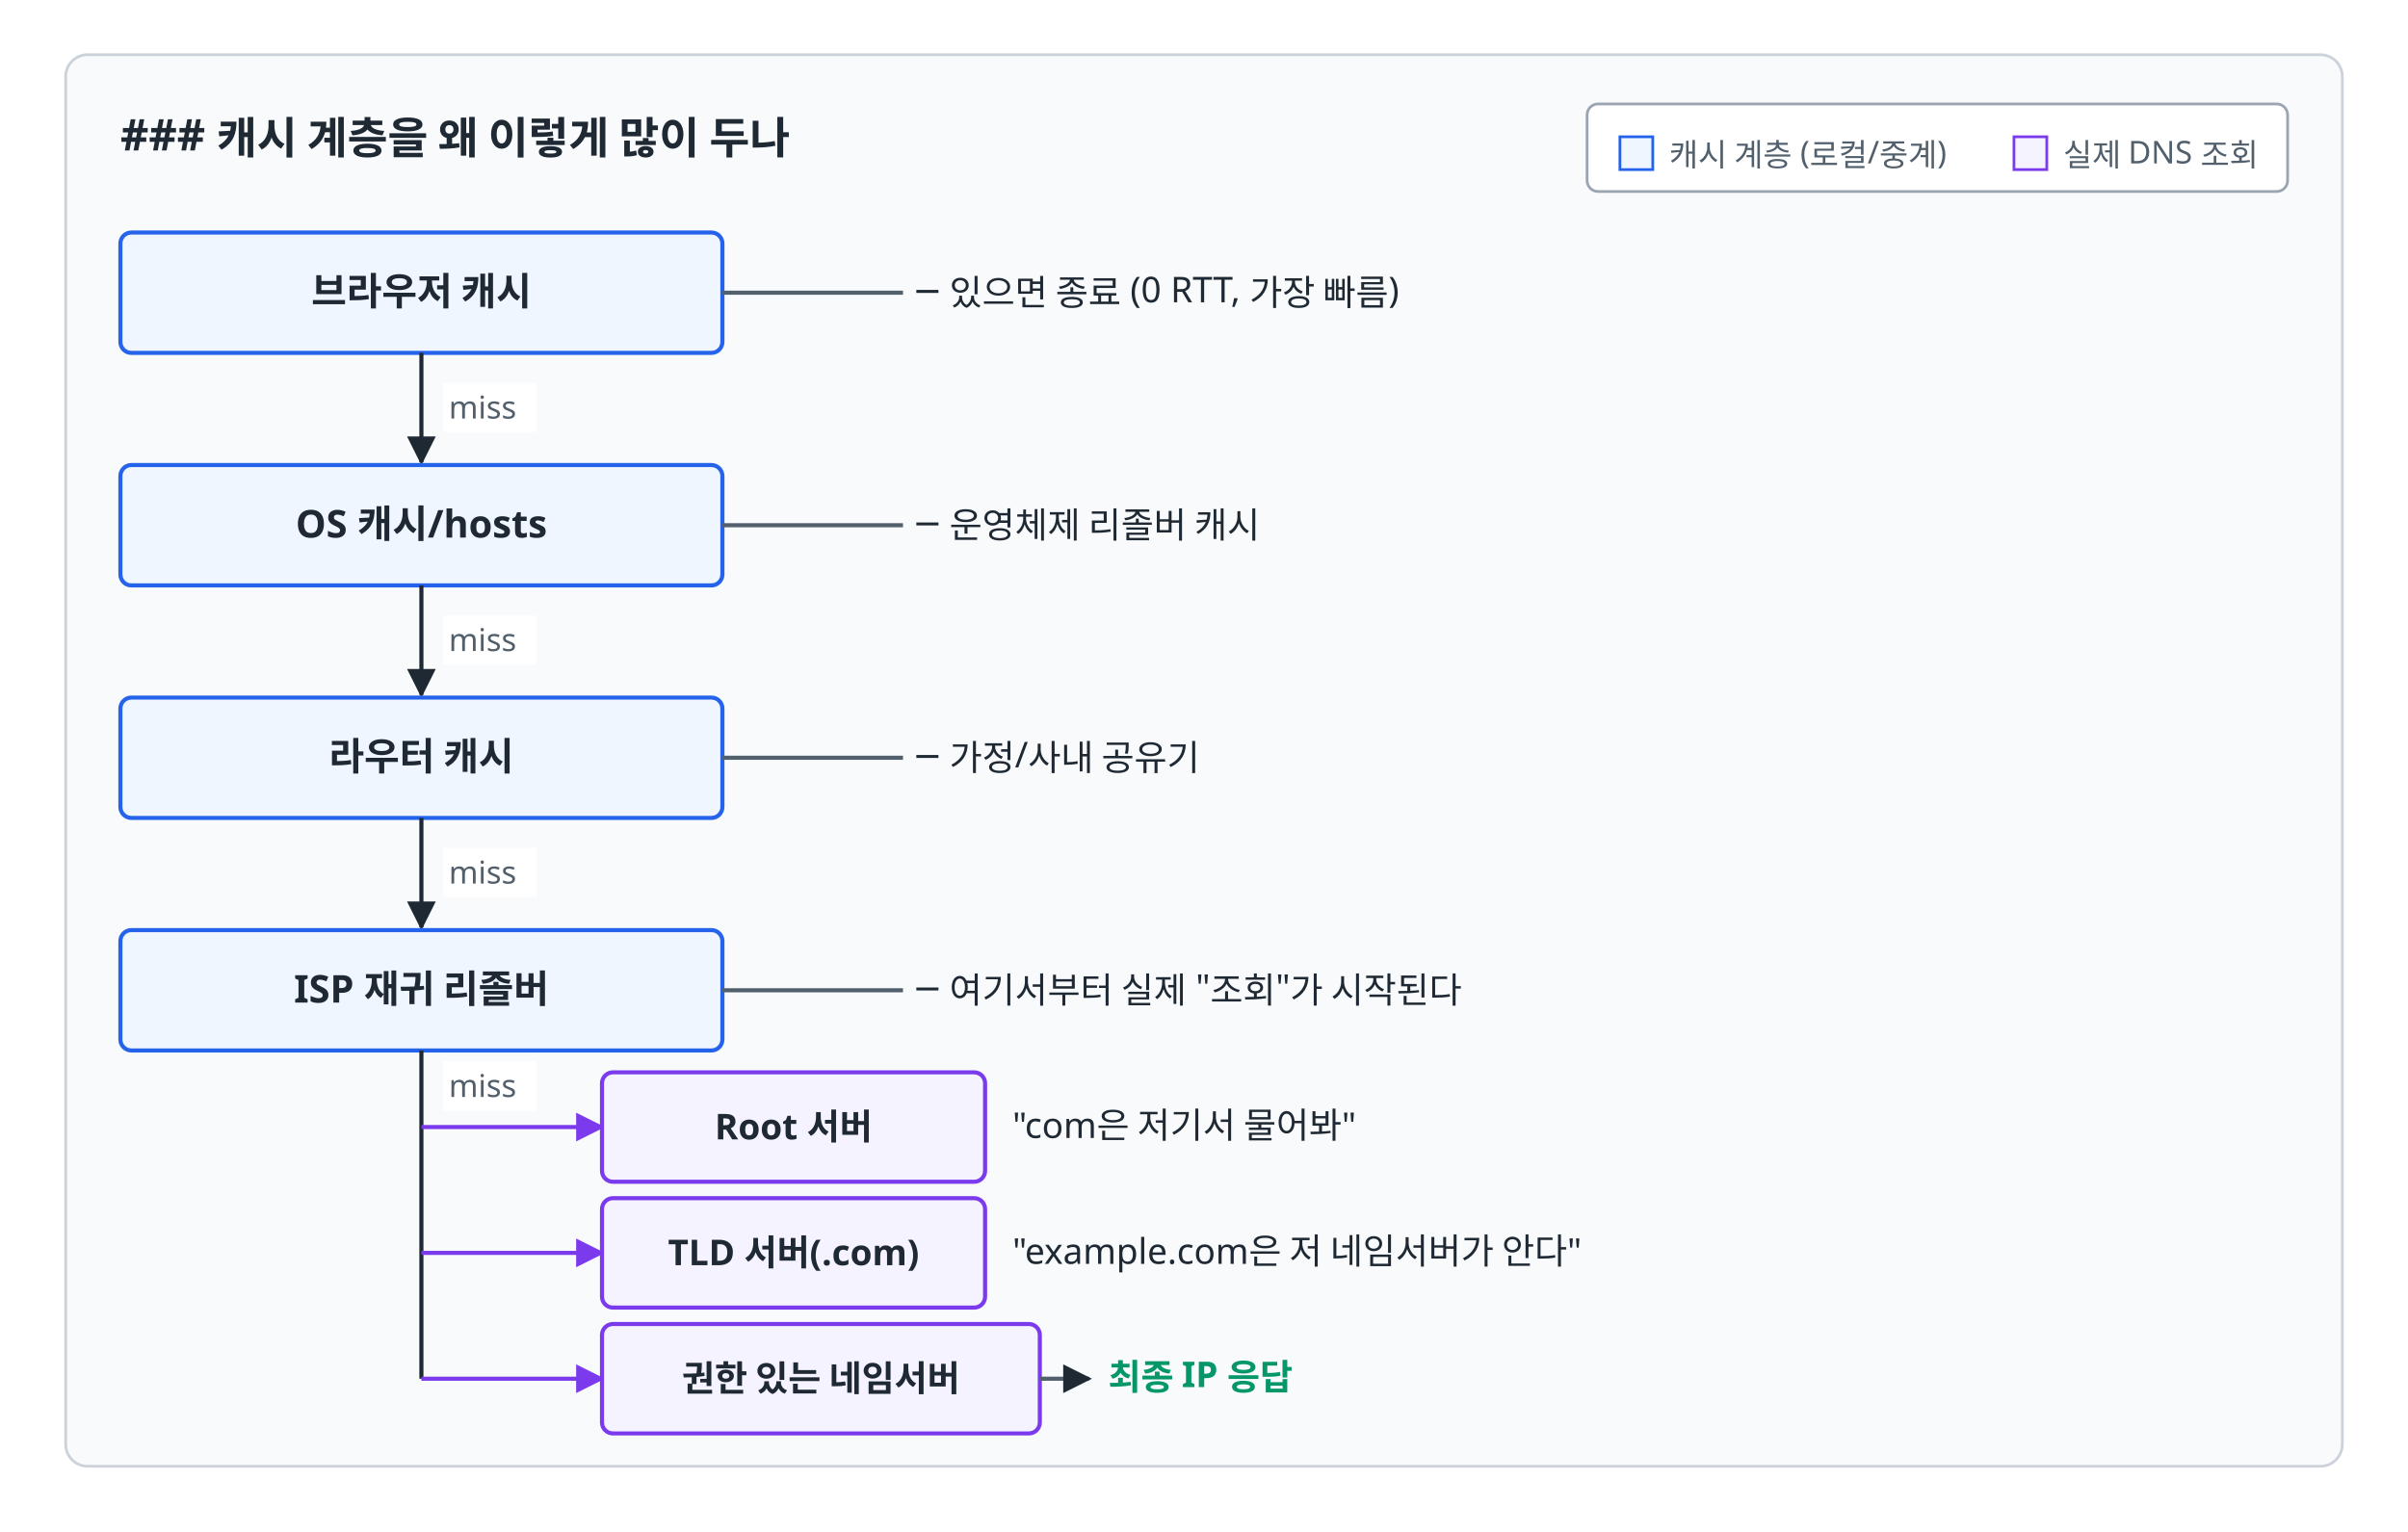
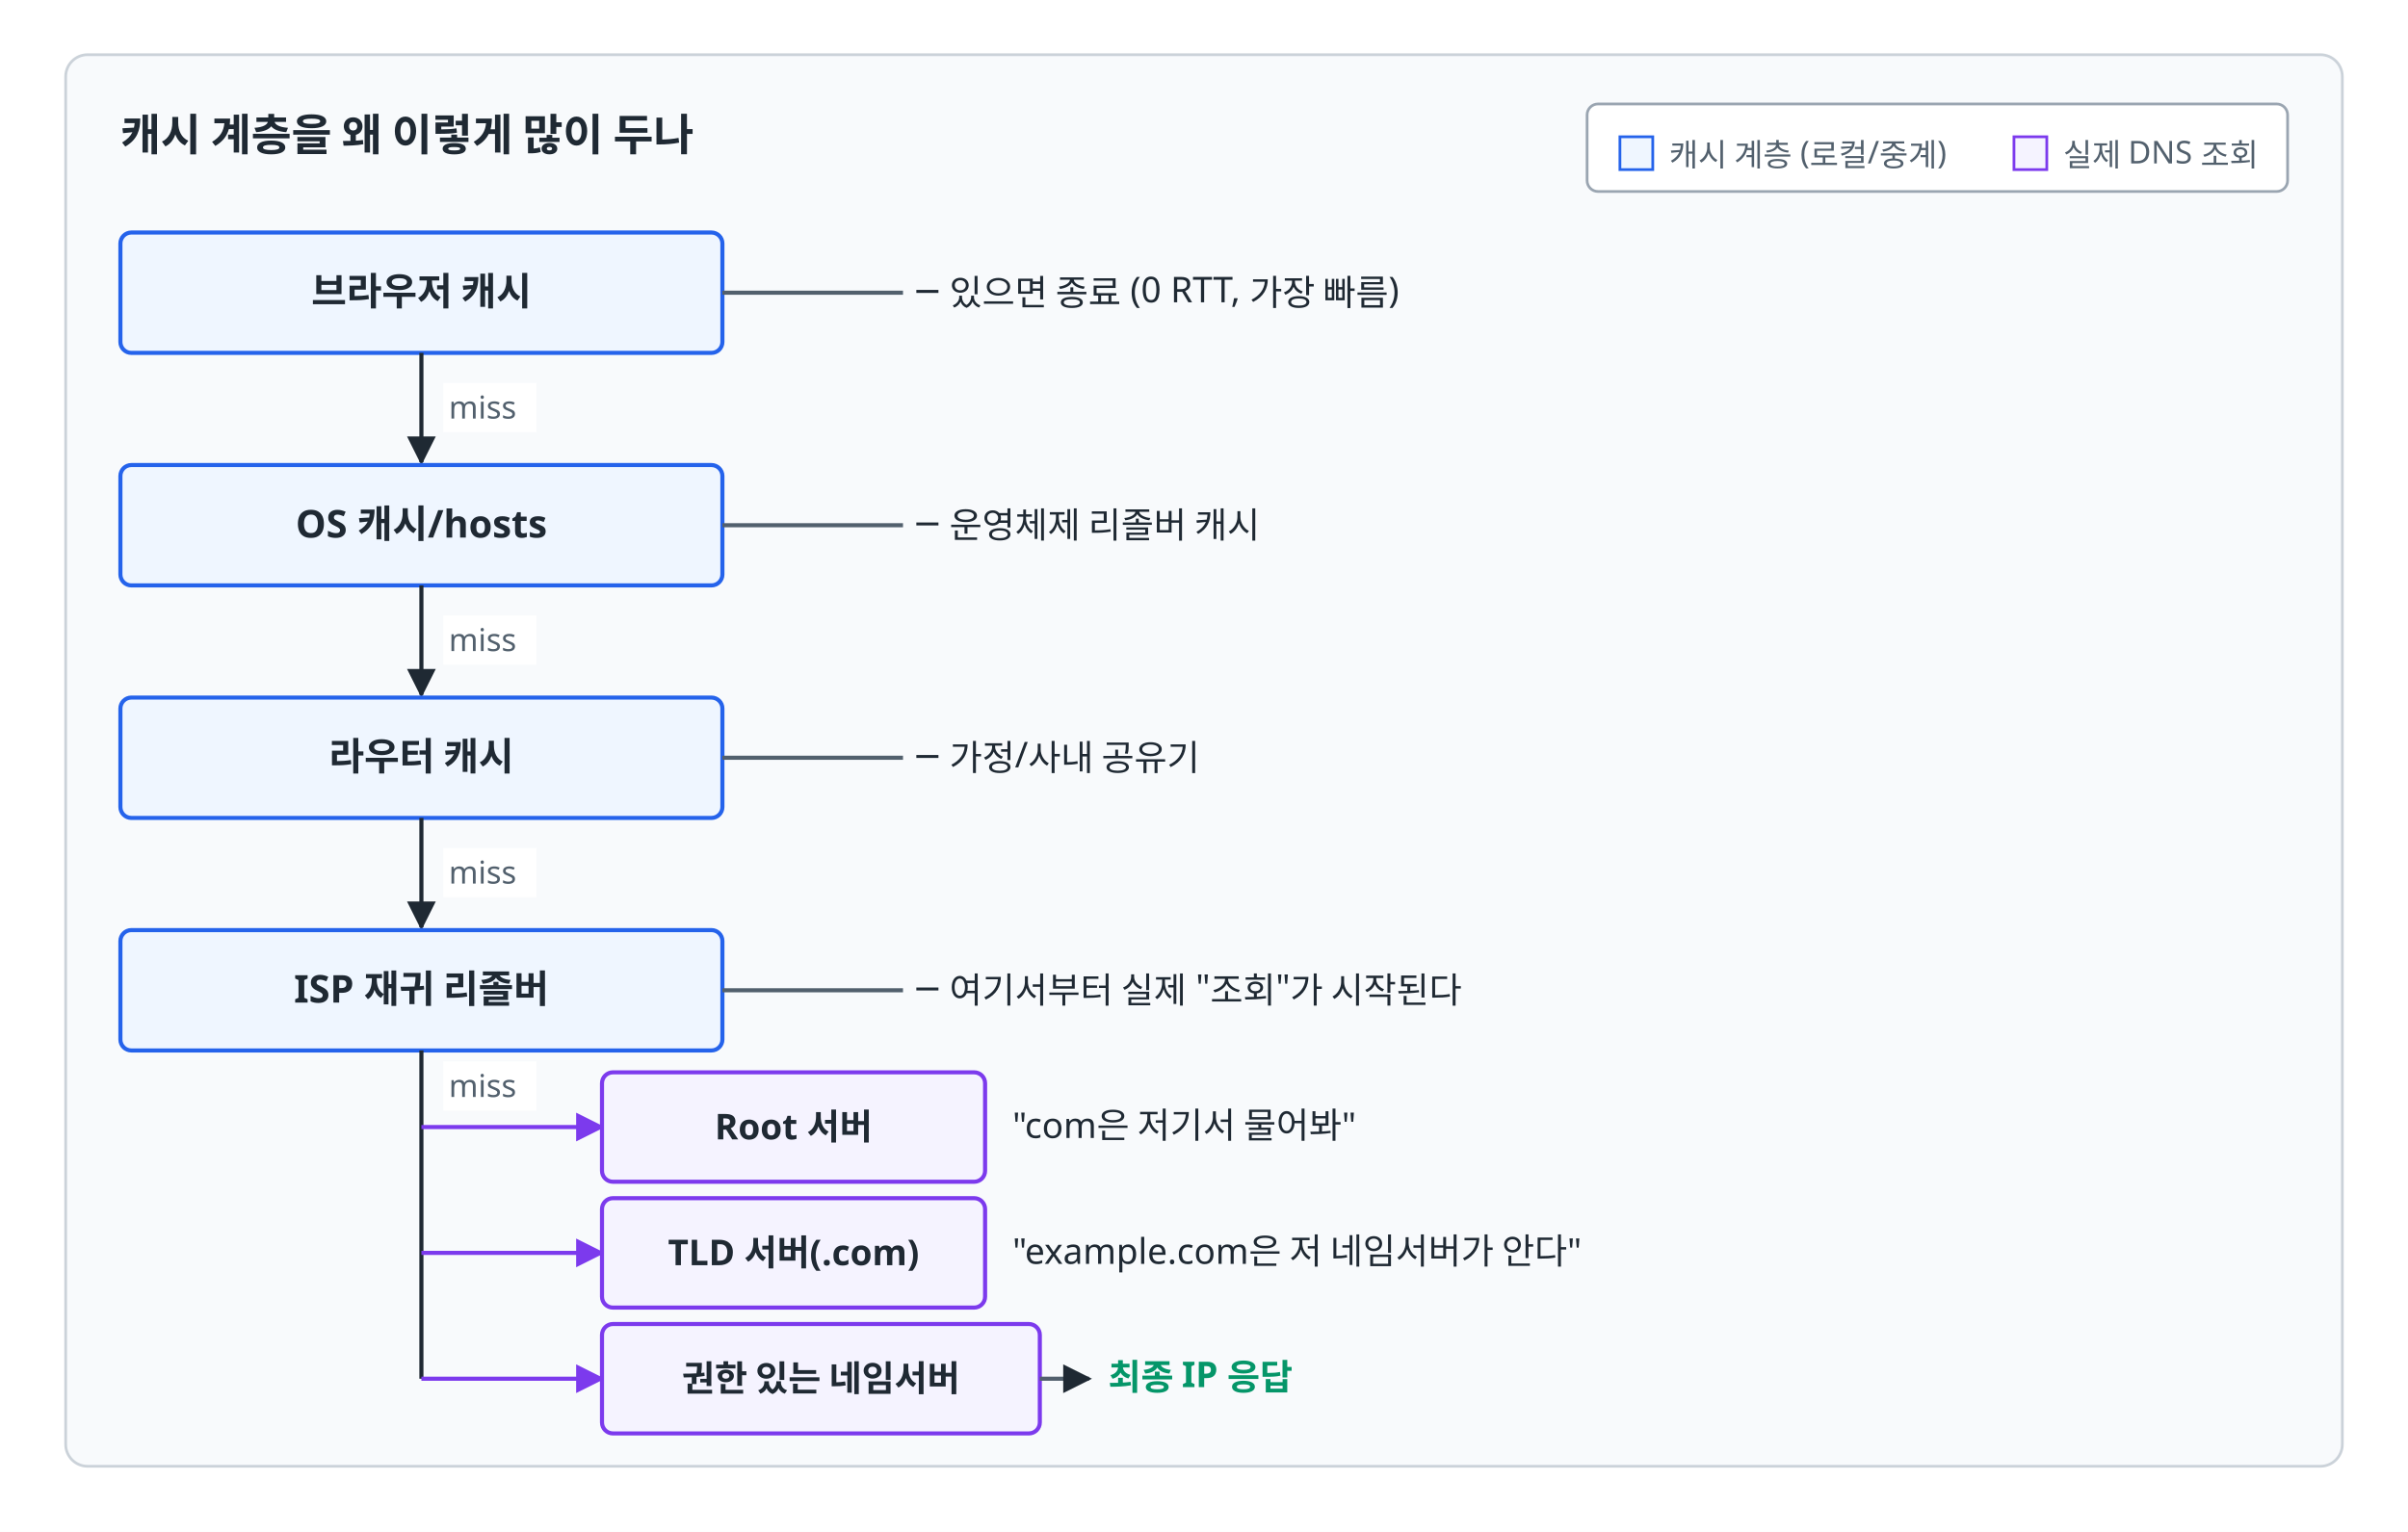
<svg xmlns="http://www.w3.org/2000/svg" viewBox="0 0 880 560" width="880" height="560" font-family="'Malgun Gothic','Apple SD Gothic Neo','Noto Sans KR','Segoe UI',sans-serif" role="img" aria-labelledby="t d">
  <defs>
    <marker id="a-ink" viewBox="0 0 10 10" refX="9" refY="5" markerWidth="7" markerHeight="7" orient="auto-start-reverse">
      <path d="M0,0 L10,5 L0,10 z" fill="#1f2933" />
    </marker>
    <marker id="a-blue" viewBox="0 0 10 10" refX="9" refY="5" markerWidth="7" markerHeight="7" orient="auto-start-reverse">
      <path d="M0,0 L10,5 L0,10 z" fill="#2563eb" />
    </marker>
    <marker id="a-purple" viewBox="0 0 10 10" refX="9" refY="5" markerWidth="7" markerHeight="7" orient="auto-start-reverse">
      <path d="M0,0 L10,5 L0,10 z" fill="#7c3aed" />
    </marker>
  </defs>
  <rect width="880" height="560" fill="#ffffff" />
  <rect x="24" y="20" width="832" height="516" fill="#f8fafc" stroke="#cbd2d9" stroke-width="1" rx="8" />
-   <text x="44" y="55" font-size="16" font-weight="bold" fill="#1f2933">### 캐시 계층을 왜 이렇게 많이 두나</text>
+   <text x="44" y="55" font-size="16" font-weight="bold" fill="#1f2933">캐시 계층을 왜 이렇게 많이 두나</text>
  <rect x="580" y="38" width="256" height="32" fill="#ffffff" stroke="#9aa5b1" stroke-width="1" rx="4" />
  <rect x="592" y="50" width="12" height="12" fill="#eff6ff" stroke="#2563eb" stroke-width="1" />
  <text x="610" y="60.7" font-size="11.5" fill="#52606d">캐시 계층 (로컬/중계)</text>
  <rect x="736" y="50" width="12" height="12" fill="#f5f3ff" stroke="#7c3aed" stroke-width="1" />
  <text x="754" y="60.7" font-size="11.5" fill="#52606d">실제 DNS 조회</text>
  <rect x="44" y="85" width="220" height="44" fill="#eff6ff" stroke="#2563eb" stroke-width="1.5" rx="4" />
  <text x="154" y="111.5" font-size="14" font-weight="bold" fill="#1f2933" text-anchor="middle">브라우저 캐시</text>
  <path d="M264,107 L330,107" stroke="#52606d" stroke-width="1.5" fill="none" />
  <text x="335" y="111.0" font-size="13" fill="#1f2933">─ 있으면 종료 (0 RTT, 가장 빠름)</text>
  <path d="M154,129 L154,169" stroke="#1f2933" stroke-width="1.5" fill="none" marker-end="url(#a-ink)" />
  <rect x="162" y="140" width="34" height="18" fill="#ffffff" />
  <text x="164" y="153.0" font-size="11.5" fill="#52606d">miss</text>
  <rect x="44" y="170" width="220" height="44" fill="#eff6ff" stroke="#2563eb" stroke-width="1.5" rx="4" />
  <text x="154" y="196.5" font-size="14" font-weight="bold" fill="#1f2933" text-anchor="middle">OS 캐시/hosts</text>
  <path d="M264,192 L330,192" stroke="#52606d" stroke-width="1.5" fill="none" />
  <text x="335" y="196.0" font-size="13" fill="#1f2933">─ 운영체제 리졸버 캐시</text>
  <path d="M154,214 L154,254" stroke="#1f2933" stroke-width="1.5" fill="none" marker-end="url(#a-ink)" />
  <rect x="162" y="225" width="34" height="18" fill="#ffffff" />
  <text x="164" y="238.0" font-size="11.5" fill="#52606d">miss</text>
  <rect x="44" y="255" width="220" height="44" fill="#eff6ff" stroke="#2563eb" stroke-width="1.5" rx="4" />
  <text x="154" y="281.5" font-size="14" font-weight="bold" fill="#1f2933" text-anchor="middle">라우터 캐시</text>
  <path d="M264,277 L330,277" stroke="#52606d" stroke-width="1.5" fill="none" />
  <text x="335" y="281.0" font-size="13" fill="#1f2933">─ 가정/사내 공유기</text>
  <path d="M154,299 L154,339" stroke="#1f2933" stroke-width="1.5" fill="none" marker-end="url(#a-ink)" />
  <rect x="162" y="310" width="34" height="18" fill="#ffffff" />
  <text x="164" y="323.0" font-size="11.5" fill="#52606d">miss</text>
  <rect x="44" y="340" width="220" height="44" fill="#eff6ff" stroke="#2563eb" stroke-width="1.5" rx="4" />
  <text x="154" y="366.5" font-size="14" font-weight="bold" fill="#1f2933" text-anchor="middle">ISP 재귀 리졸버</text>
  <path d="M264,362 L330,362" stroke="#52606d" stroke-width="1.5" fill="none" />
  <text x="335" y="366.0" font-size="13" fill="#1f2933">─ 여기서부터 실제 "조회"가 시작된다</text>
  <path d="M154,384 L154,504" stroke="#1f2933" stroke-width="1.5" fill="none" />
  <rect x="162" y="388" width="34" height="18" fill="#ffffff" />
  <text x="164" y="401.0" font-size="11.5" fill="#52606d">miss</text>
  <path d="M154,412 L220,412" stroke="#7c3aed" stroke-width="1.5" fill="none" marker-end="url(#a-purple)" />
  <rect x="220" y="392" width="140" height="40" fill="#f5f3ff" stroke="#7c3aed" stroke-width="1.5" rx="4" />
  <text x="290" y="416.5" font-size="13" font-weight="bold" fill="#1f2933" text-anchor="middle">Root 서버</text>
  <text x="370" y="416.0" font-size="13" fill="#1f2933">"com은 저기서 물어봐"</text>
  <path d="M154,458 L220,458" stroke="#7c3aed" stroke-width="1.5" fill="none" marker-end="url(#a-purple)" />
  <rect x="220" y="438" width="140" height="40" fill="#f5f3ff" stroke="#7c3aed" stroke-width="1.5" rx="4" />
  <text x="290" y="462.5" font-size="13" font-weight="bold" fill="#1f2933" text-anchor="middle">TLD 서버(.com)</text>
  <text x="370" y="462.0" font-size="13" fill="#1f2933">"example.com은 저 네임서버가 안다"</text>
  <path d="M154,504 L220,504" stroke="#7c3aed" stroke-width="1.5" fill="none" marker-end="url(#a-purple)" />
  <rect x="220" y="484" width="160" height="40" fill="#f5f3ff" stroke="#7c3aed" stroke-width="1.5" rx="4" />
  <text x="300" y="508.5" font-size="13" font-weight="bold" fill="#1f2933" text-anchor="middle">권한 있는 네임서버</text>
  <path d="M380,504 L398,504" stroke="#52606d" stroke-width="1.5" fill="none" marker-end="url(#a-ink)" />
  <text x="405" y="508.0" font-size="13" font-weight="bold" fill="#059669">최종 IP 응답</text>
</svg>
